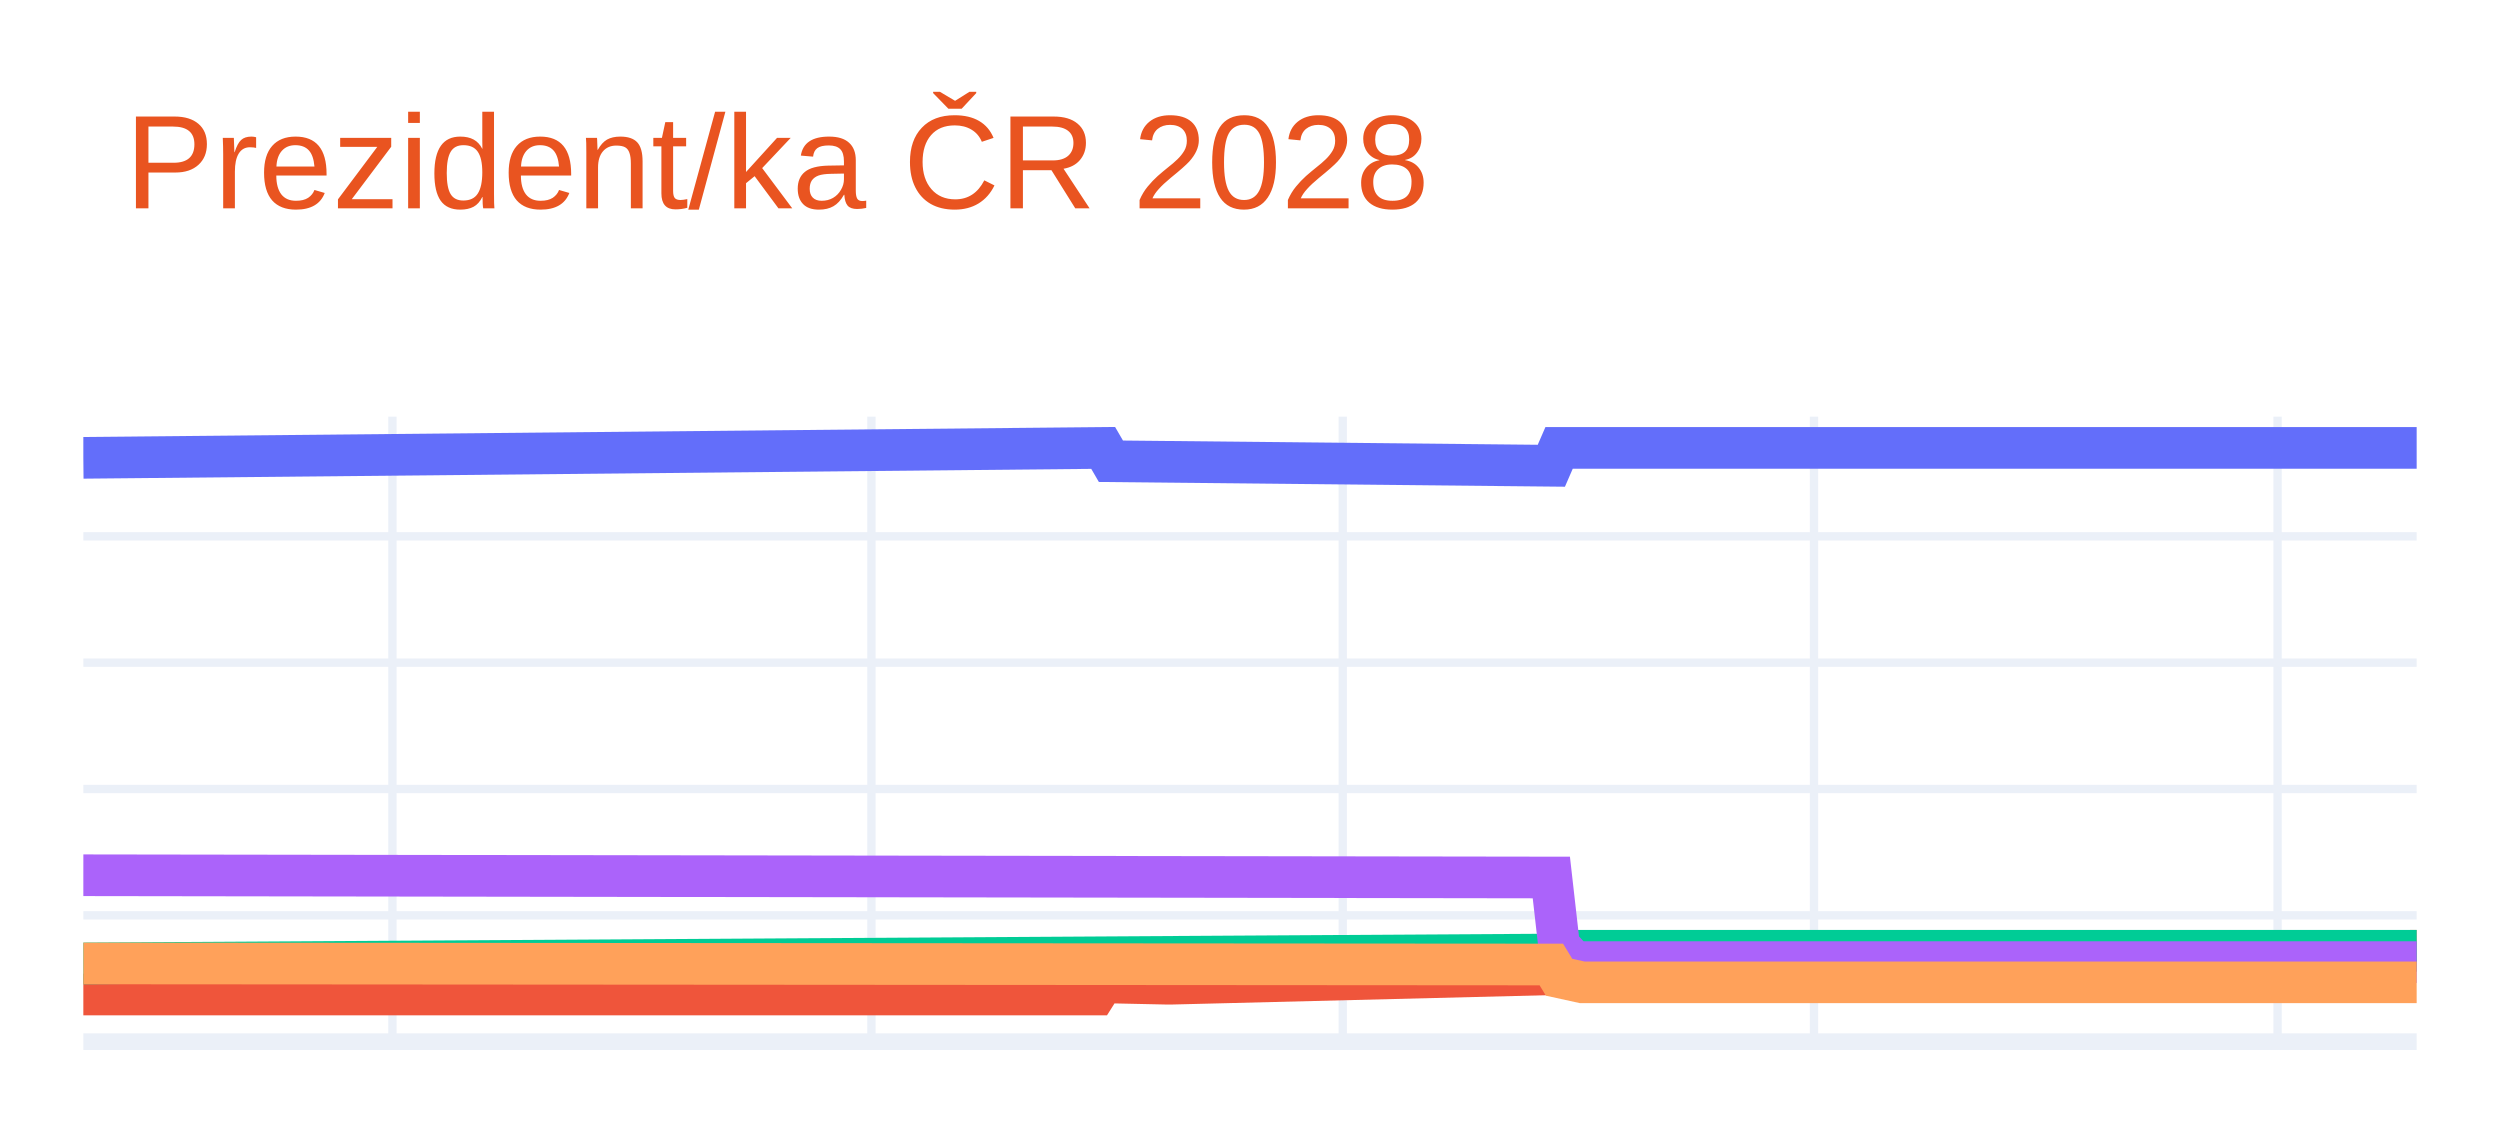
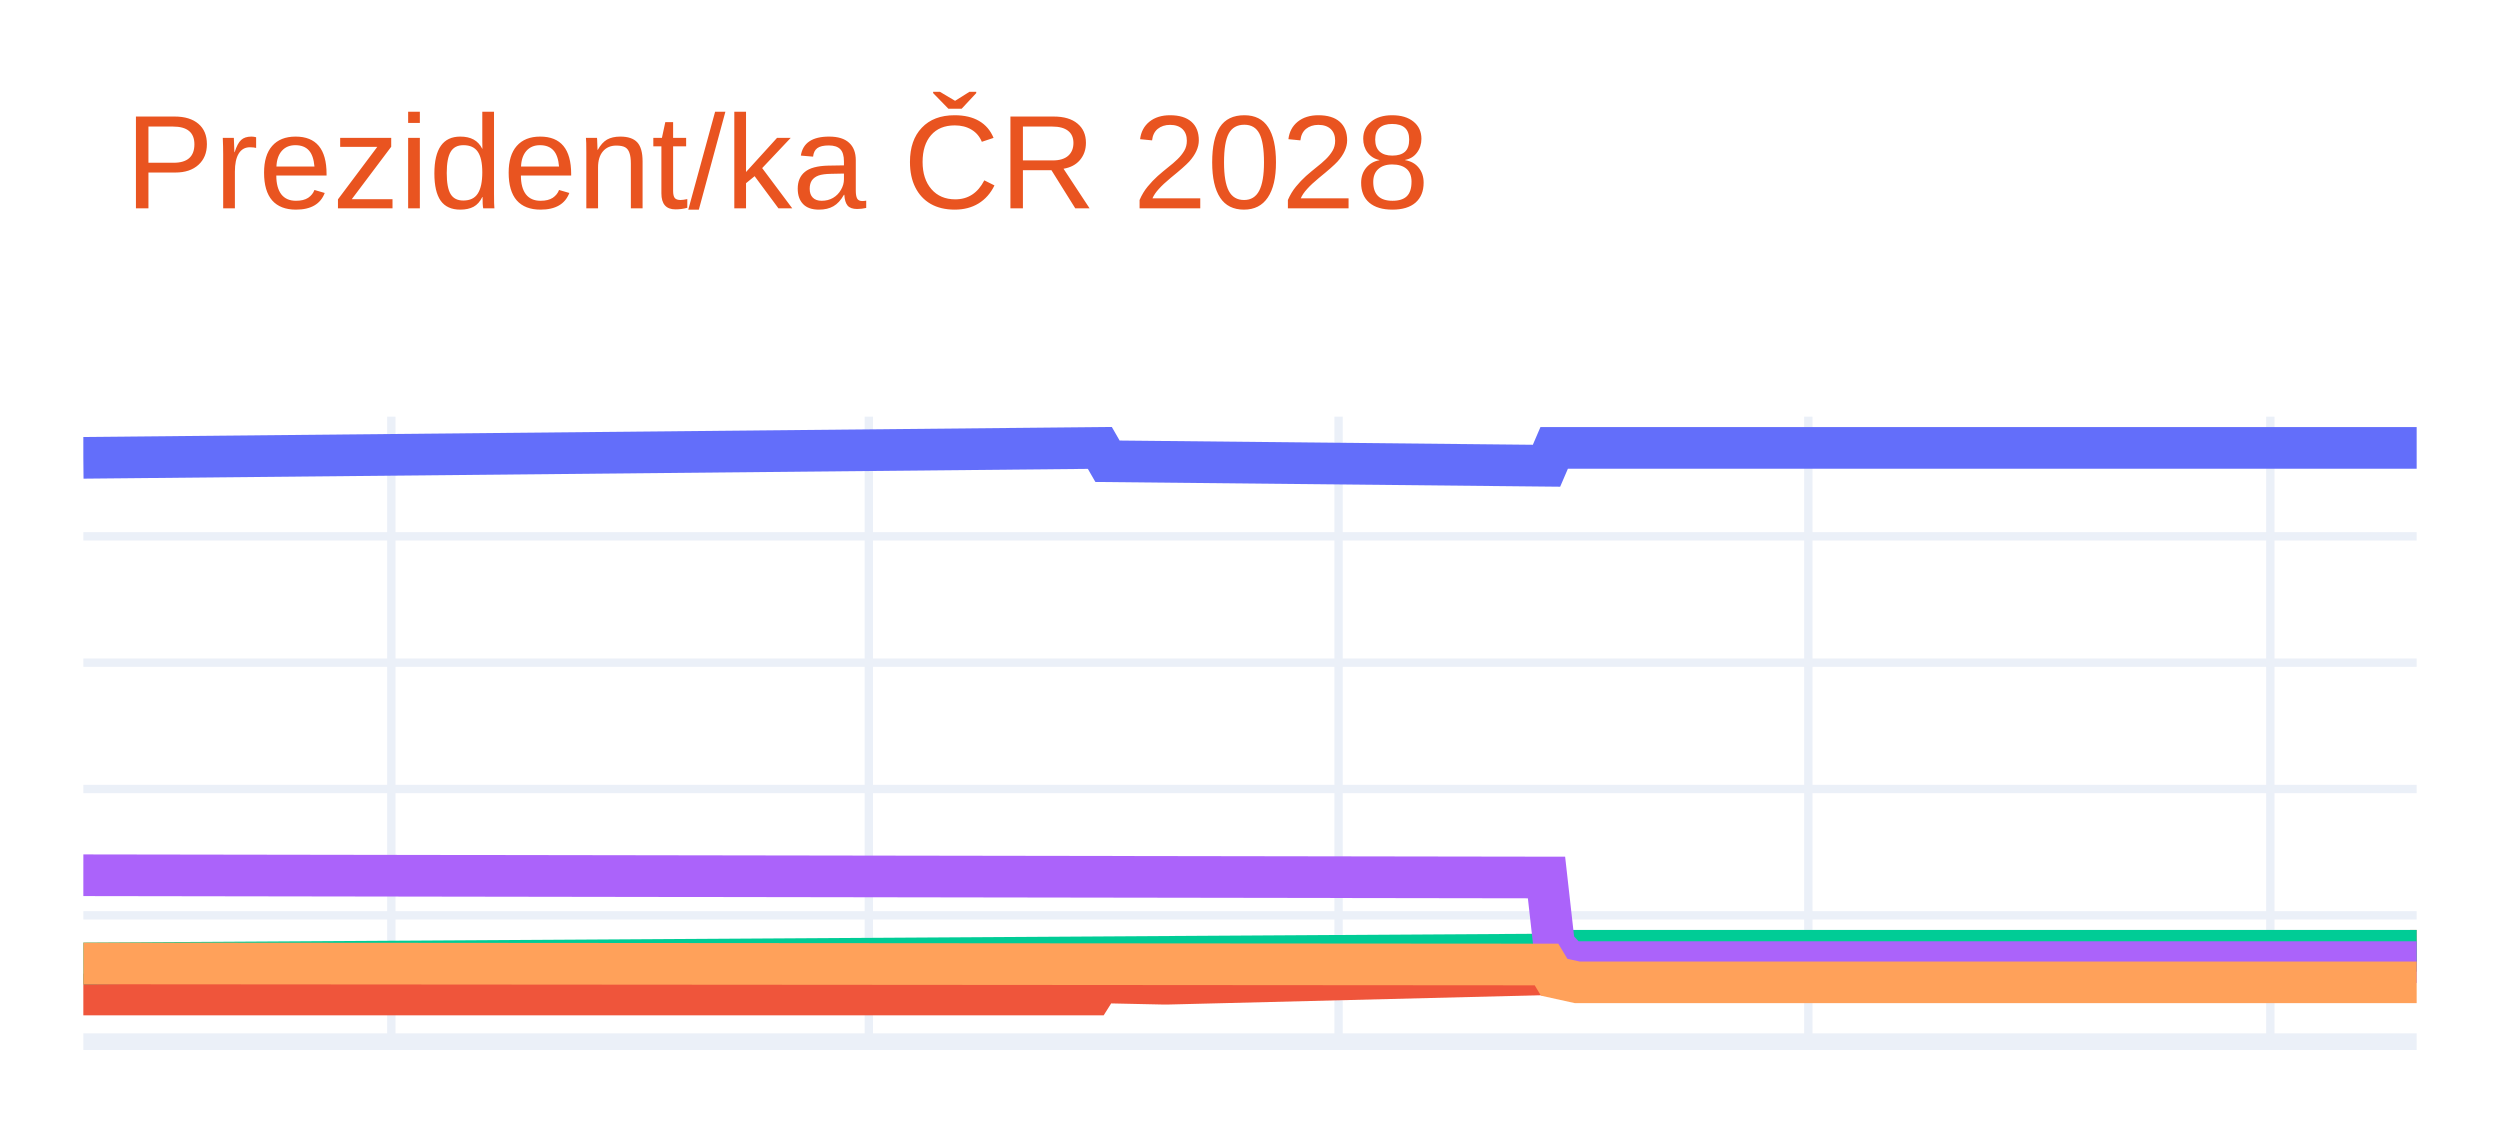
<svg xmlns="http://www.w3.org/2000/svg" class="main-svg" width="300" height="135" style="" viewBox="0 0 300 135">
  <rect x="0" y="0" width="300" height="135" style="fill: rgb(255, 255, 255); fill-opacity: 1;" />
-   <defs id="defs-c07d42">
+   <defs id="defs-9cb5b3">
    <g class="clips">
-       <clipPath id="clipc07d42xyplot" class="plotclip">
+       <clipPath id="clip9cb5b3xyplot" class="plotclip">
        <rect width="280" height="75" />
      </clipPath>
-       <clipPath class="axesclip" id="clipc07d42x">
+       <clipPath class="axesclip" id="clip9cb5b3x">
        <rect x="10" y="0" width="280" height="135" />
      </clipPath>
-       <clipPath class="axesclip" id="clipc07d42y">
+       <clipPath class="axesclip" id="clip9cb5b3y">
        <rect x="0" y="50" width="300" height="75" />
      </clipPath>
-       <clipPath class="axesclip" id="clipc07d42xy">
+       <clipPath class="axesclip" id="clip9cb5b3xy">
        <rect x="10" y="50" width="280" height="75" />
      </clipPath>
    </g>
    <g class="gradients" />
    <g class="patterns" />
  </defs>
  <g class="bglayer" />
  <g class="layer-below">
    <g class="imagelayer" />
    <g class="shapelayer" />
  </g>
  <g class="cartesianlayer">
    <g class="subplot xy">
      <g class="layer-subplot">
        <g class="shapelayer" />
        <g class="imagelayer" />
      </g>
      <g class="minor-gridlayer">
        <g class="x" />
        <g class="y" />
      </g>
      <g class="gridlayer">
        <g class="x">
-           <path class="xgrid crisp" transform="translate(47.09,0)" d="M0,50v75" style="stroke: rgb(235, 240, 248); stroke-opacity: 1; stroke-width: 1px;" />
-           <path class="xgrid crisp" transform="translate(104.57,0)" d="M0,50v75" style="stroke: rgb(235, 240, 248); stroke-opacity: 1; stroke-width: 1px;" />
-           <path class="xgrid crisp" transform="translate(161.13,0)" d="M0,50v75" style="stroke: rgb(235, 240, 248); stroke-opacity: 1; stroke-width: 1px;" />
-           <path class="xgrid crisp" transform="translate(217.68,0)" d="M0,50v75" style="stroke: rgb(235, 240, 248); stroke-opacity: 1; stroke-width: 1px;" />
-           <path class="xgrid crisp" transform="translate(273.31,0)" d="M0,50v75" style="stroke: rgb(235, 240, 248); stroke-opacity: 1; stroke-width: 1px;" />
+           <path class="xgrid crisp" transform="translate(46.96,0)" d="M0,50v75" style="stroke: rgb(235, 240, 248); stroke-opacity: 1; stroke-width: 1px;" />
+           <path class="xgrid crisp" transform="translate(104.26,0)" d="M0,50v75" style="stroke: rgb(235, 240, 248); stroke-opacity: 1; stroke-width: 1px;" />
+           <path class="xgrid crisp" transform="translate(160.63,0)" d="M0,50v75" style="stroke: rgb(235, 240, 248); stroke-opacity: 1; stroke-width: 1px;" />
+           <path class="xgrid crisp" transform="translate(217,0)" d="M0,50v75" style="stroke: rgb(235, 240, 248); stroke-opacity: 1; stroke-width: 1px;" />
+           <path class="xgrid crisp" transform="translate(272.44,0)" d="M0,50v75" style="stroke: rgb(235, 240, 248); stroke-opacity: 1; stroke-width: 1px;" />
        </g>
        <g class="y">
          <path class="ygrid crisp" transform="translate(0,109.84)" d="M10,0h280" style="stroke: rgb(235, 240, 248); stroke-opacity: 1; stroke-width: 1px;" />
          <path class="ygrid crisp" transform="translate(0,94.68)" d="M10,0h280" style="stroke: rgb(235, 240, 248); stroke-opacity: 1; stroke-width: 1px;" />
          <path class="ygrid crisp" transform="translate(0,79.52)" d="M10,0h280" style="stroke: rgb(235, 240, 248); stroke-opacity: 1; stroke-width: 1px;" />
          <path class="ygrid crisp" transform="translate(0,64.36)" d="M10,0h280" style="stroke: rgb(235, 240, 248); stroke-opacity: 1; stroke-width: 1px;" />
        </g>
      </g>
      <g class="zerolinelayer">
        <path class="yzl zl crisp" transform="translate(0,125)" d="M10,0h280" style="stroke: rgb(235, 240, 248); stroke-opacity: 1; stroke-width: 2px;" />
      </g>
      <path class="xlines-below" />
      <path class="ylines-below" />
      <g class="overlines-below" />
      <g class="xaxislayer-below" />
      <g class="yaxislayer-below" />
      <g class="overaxes-below" />
-       <g class="plot" transform="translate(10,50)" clip-path="url(#clipc07d42xyplot)">
+       <g class="plot" transform="translate(10,50)" clip-path="url(#clip9cb5b3xyplot)">
        <g class="scatterlayer mlayer">
-           <g class="trace scatter traceb45348" style="stroke-miterlimit: 2; opacity: 1;">
+           <g class="trace scatter trace50a232" style="stroke-miterlimit: 2; opacity: 1;">
            <g class="fills" />
            <g class="errorbars" />
            <g class="lines">
-               <path class="js-line" d="M0,4.94L122.38,3.75L123.31,5.35L176.16,5.89L177.09,3.75L280,3.75" style="vector-effect: none; fill: none; stroke: rgb(99, 110, 250); stroke-opacity: 1; stroke-width: 5px; opacity: 1;" />
+               <path class="js-line" d="M0,4.94L121.98,3.75L122.9,5.35L175.58,5.89L176.5,3.75L280,3.75" style="vector-effect: none; fill: none; stroke: rgb(99, 110, 250); stroke-opacity: 1; stroke-width: 5px; opacity: 1;" />
            </g>
            <g class="points" />
            <g class="text" />
          </g>
-           <g class="trace scatter tracef0f75a" style="stroke-miterlimit: 2; opacity: 1;">
+           <g class="trace scatter trace166c4d" style="stroke-miterlimit: 2; opacity: 1;">
            <g class="fills" />
            <g class="errorbars" />
            <g class="lines">
-               <path class="js-line" d="M0,69.34L121.46,69.34L122.38,67.88L129.8,68.04L130.73,68.04L176.16,66.91L177.09,65.45L179.87,64.84L180.79,64.84L280,64.09" style="vector-effect: none; fill: none; stroke: rgb(239, 85, 59); stroke-opacity: 1; stroke-width: 5px; opacity: 1;" />
+               <path class="js-line" d="M0,69.34L121.06,69.34L121.98,67.88L129.37,68.04L130.3,68.04L175.58,66.91L176.5,65.45L179.27,64.84L180.2,64.84L280,64.09" style="vector-effect: none; fill: none; stroke: rgb(239, 85, 59); stroke-opacity: 1; stroke-width: 5px; opacity: 1;" />
            </g>
            <g class="points" />
            <g class="text" />
          </g>
-           <g class="trace scatter trace78b31c" style="stroke-miterlimit: 2; opacity: 1;">
+           <g class="trace scatter tracefcb266" style="stroke-miterlimit: 2; opacity: 1;">
            <g class="fills" />
            <g class="errorbars" />
            <g class="lines">
-               <path class="js-line" d="M0,65.61L177.09,64.54L178.01,64.09L280,64.09" style="vector-effect: none; fill: none; stroke: rgb(0, 204, 150); stroke-opacity: 1; stroke-width: 5px; opacity: 1;" />
+               <path class="js-line" d="M0,65.61L176.5,64.54L177.43,64.09L280,64.09" style="vector-effect: none; fill: none; stroke: rgb(0, 204, 150); stroke-opacity: 1; stroke-width: 5px; opacity: 1;" />
            </g>
            <g class="points" />
            <g class="text" />
          </g>
-           <g class="trace scatter trace01075d" style="stroke-miterlimit: 2; opacity: 1;">
+           <g class="trace scatter trace0d3ae7" style="stroke-miterlimit: 2; opacity: 1;">
            <g class="fills" />
            <g class="errorbars" />
            <g class="lines">
-               <path class="js-line" d="M0,55.03L176.16,55.3L177.09,63.48L178.94,65.45L179.87,65.45L280,65.45" style="vector-effect: none; fill: none; stroke: rgb(171, 99, 250); stroke-opacity: 1; stroke-width: 5px; opacity: 1;" />
+               <path class="js-line" d="M0,55.03L175.58,55.3L176.5,63.48L178.35,65.45L179.27,65.45L280,65.45" style="vector-effect: none; fill: none; stroke: rgb(171, 99, 250); stroke-opacity: 1; stroke-width: 5px; opacity: 1;" />
            </g>
            <g class="points" />
            <g class="text" />
          </g>
-           <g class="trace scatter trace6edd62" style="stroke-miterlimit: 2; opacity: 1;">
+           <g class="trace scatter tracea7a677" style="stroke-miterlimit: 2; opacity: 1;">
            <g class="fills" />
            <g class="errorbars" />
            <g class="lines">
-               <path class="js-line" d="M0,65.61L176.16,65.74L177.09,67.27L179.87,67.88L180.79,67.88L280,67.88" style="vector-effect: none; fill: none; stroke: rgb(255, 161, 90); stroke-opacity: 1; stroke-width: 5px; opacity: 1;" />
+               <path class="js-line" d="M0,65.61L175.58,65.74L176.5,67.27L179.27,67.88L180.2,67.88L280,67.88" style="vector-effect: none; fill: none; stroke: rgb(255, 161, 90); stroke-opacity: 1; stroke-width: 5px; opacity: 1;" />
            </g>
            <g class="points" />
            <g class="text" />
          </g>
        </g>
      </g>
      <g class="overplot" />
      <path class="xlines-above crisp" d="M0,0" style="fill: none;" />
      <path class="ylines-above crisp" d="M0,0" style="fill: none;" />
      <g class="overlines-above" />
      <g class="xaxislayer-above" />
      <g class="yaxislayer-above" />
      <g class="overaxes-above" />
    </g>
  </g>
  <g class="polarlayer" />
  <g class="smithlayer" />
  <g class="ternarylayer" />
  <g class="geolayer" />
  <g class="funnelarealayer" />
  <g class="pielayer" />
  <g class="iciclelayer" />
  <g class="treemaplayer" />
  <g class="sunburstlayer" />
  <g class="glimages" />
-   <defs id="topdefs-c07d42">
+   <defs id="topdefs-9cb5b3">
    <g class="clips" />
  </defs>
  <g class="layer-above">
    <g class="imagelayer" />
    <g class="shapelayer" />
  </g>
  <g class="infolayer">
    <g class="g-gtitle">
      <text class="gtitle" x="15" y="25" text-anchor="start" dy="0em" style="font-family: Ubuntu, verdana, arial, sans-serif; font-size: 16px; fill: rgb(233, 84, 32); opacity: 1; font-weight: normal; white-space: pre;">Prezident/ka ČR 2028</text>
    </g>
    <g class="g-xtitle" />
    <g class="g-ytitle" />
  </g>
</svg>
